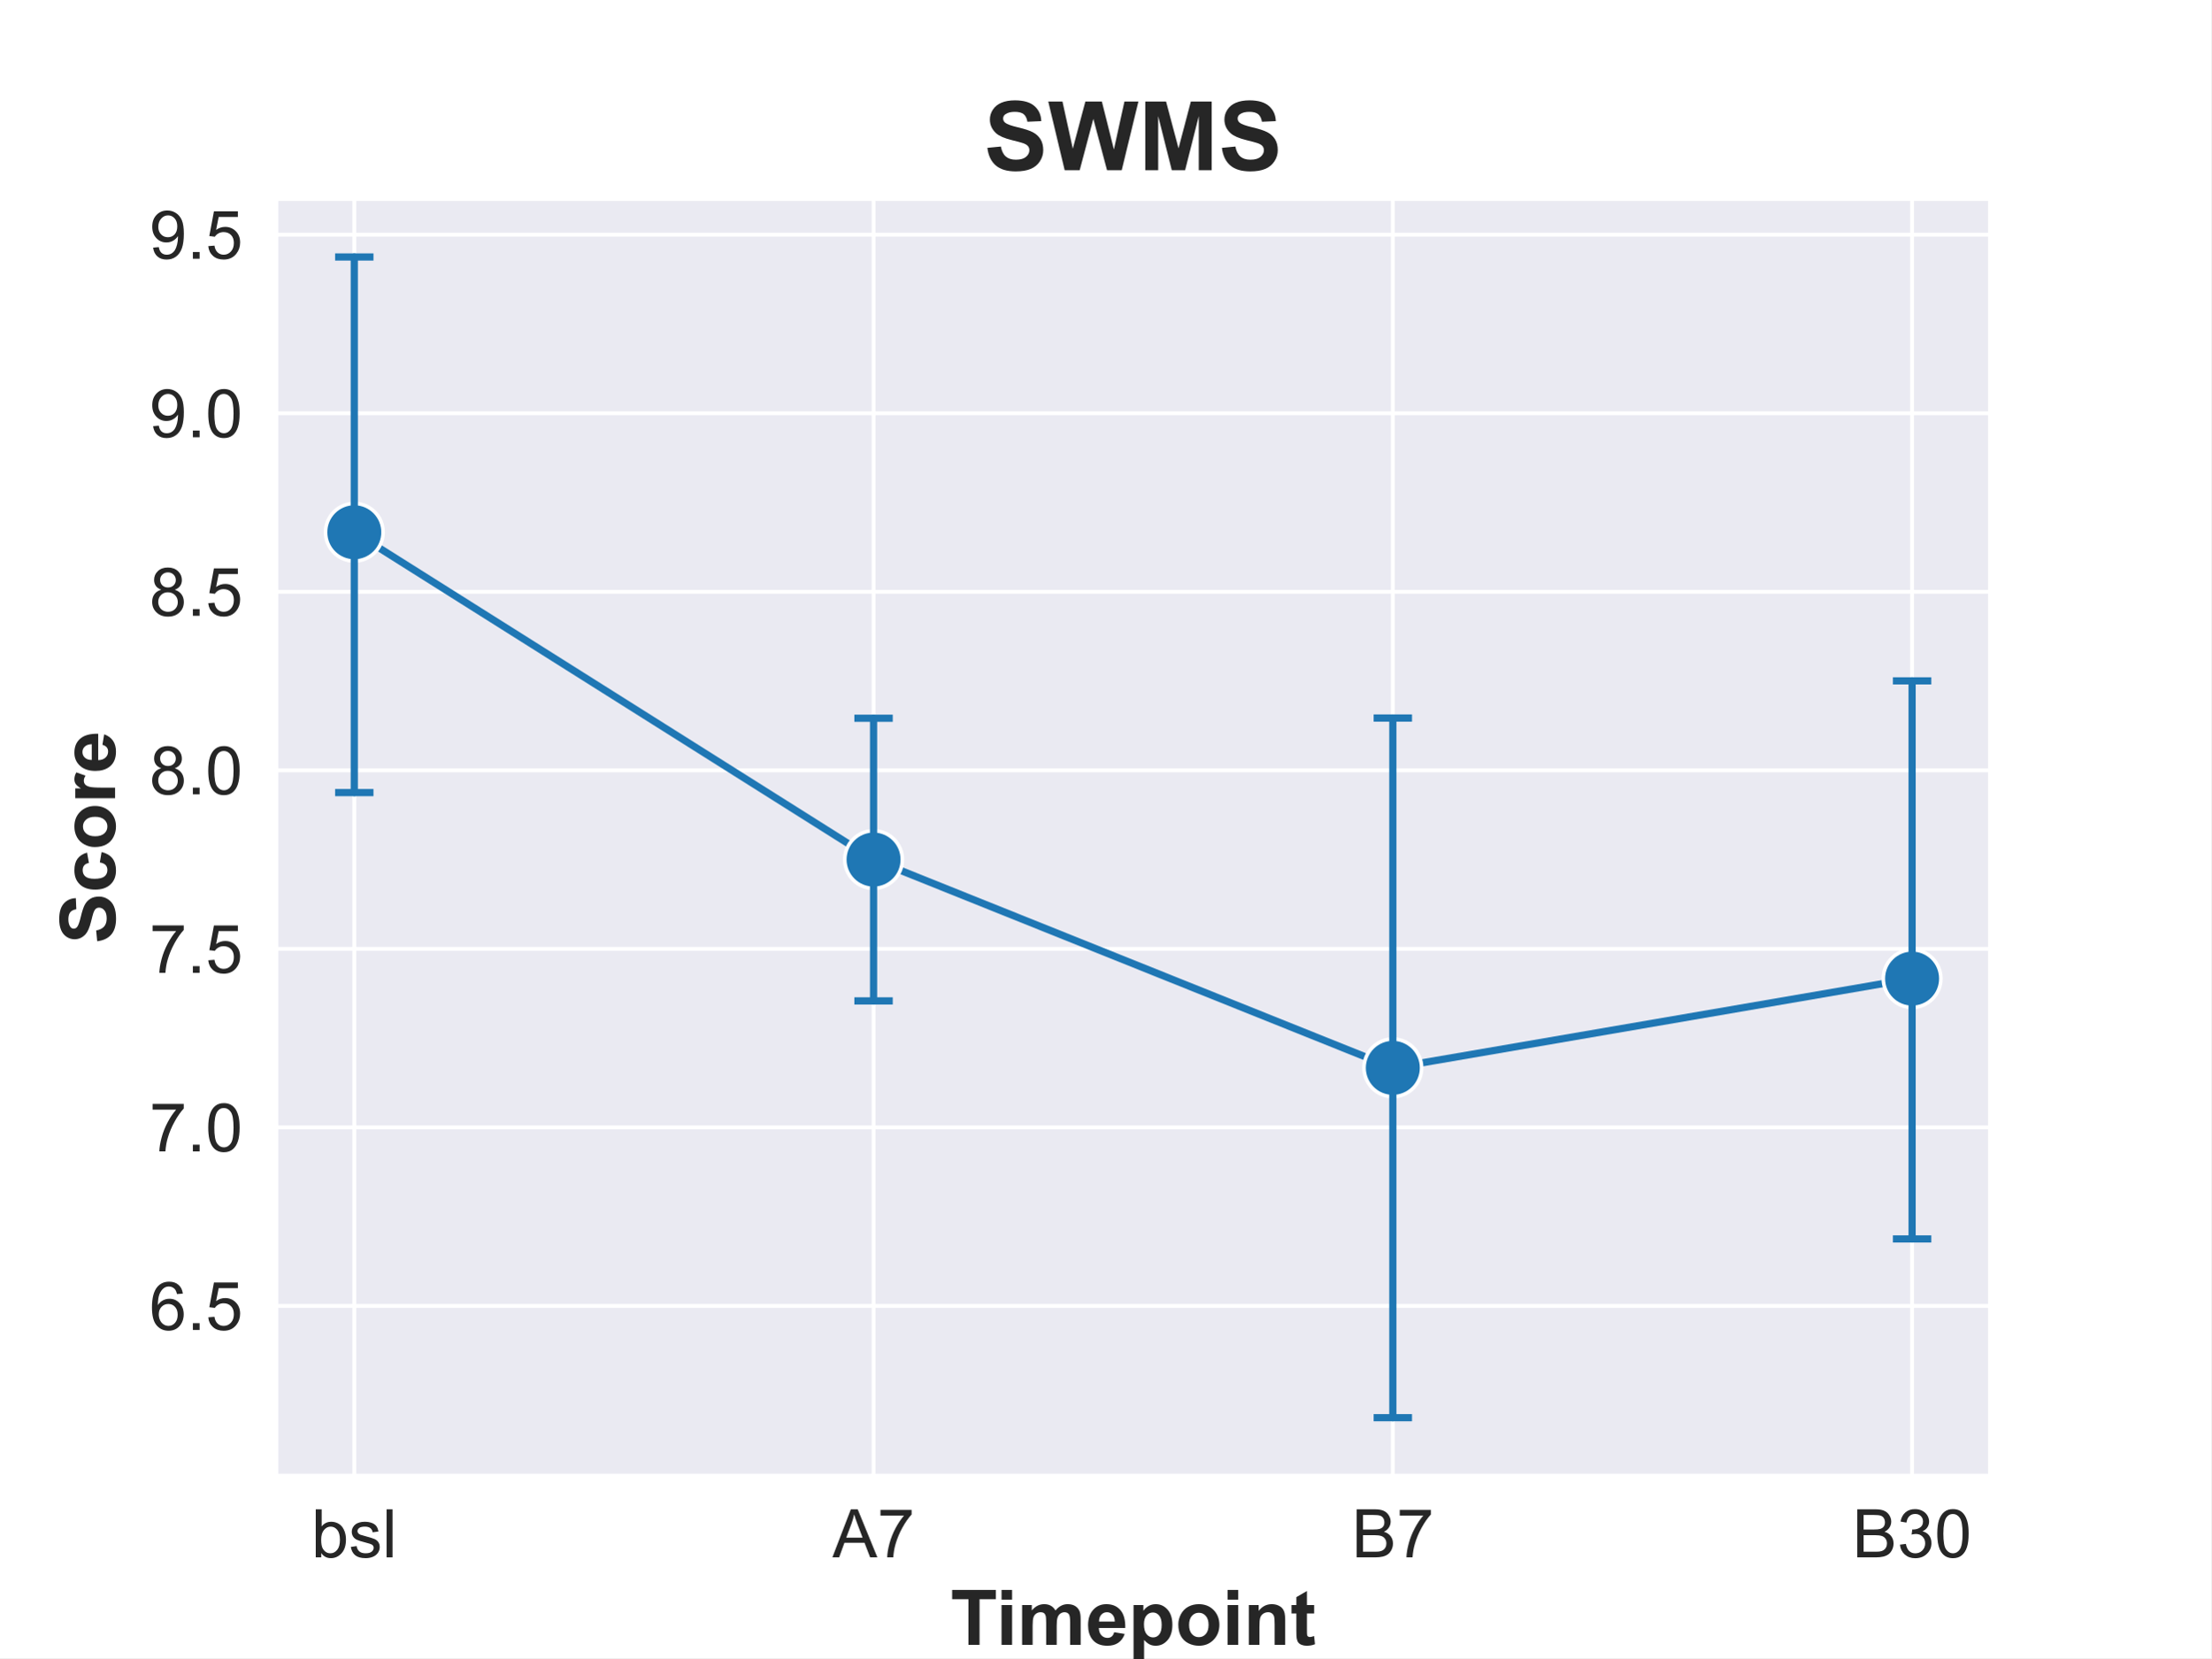
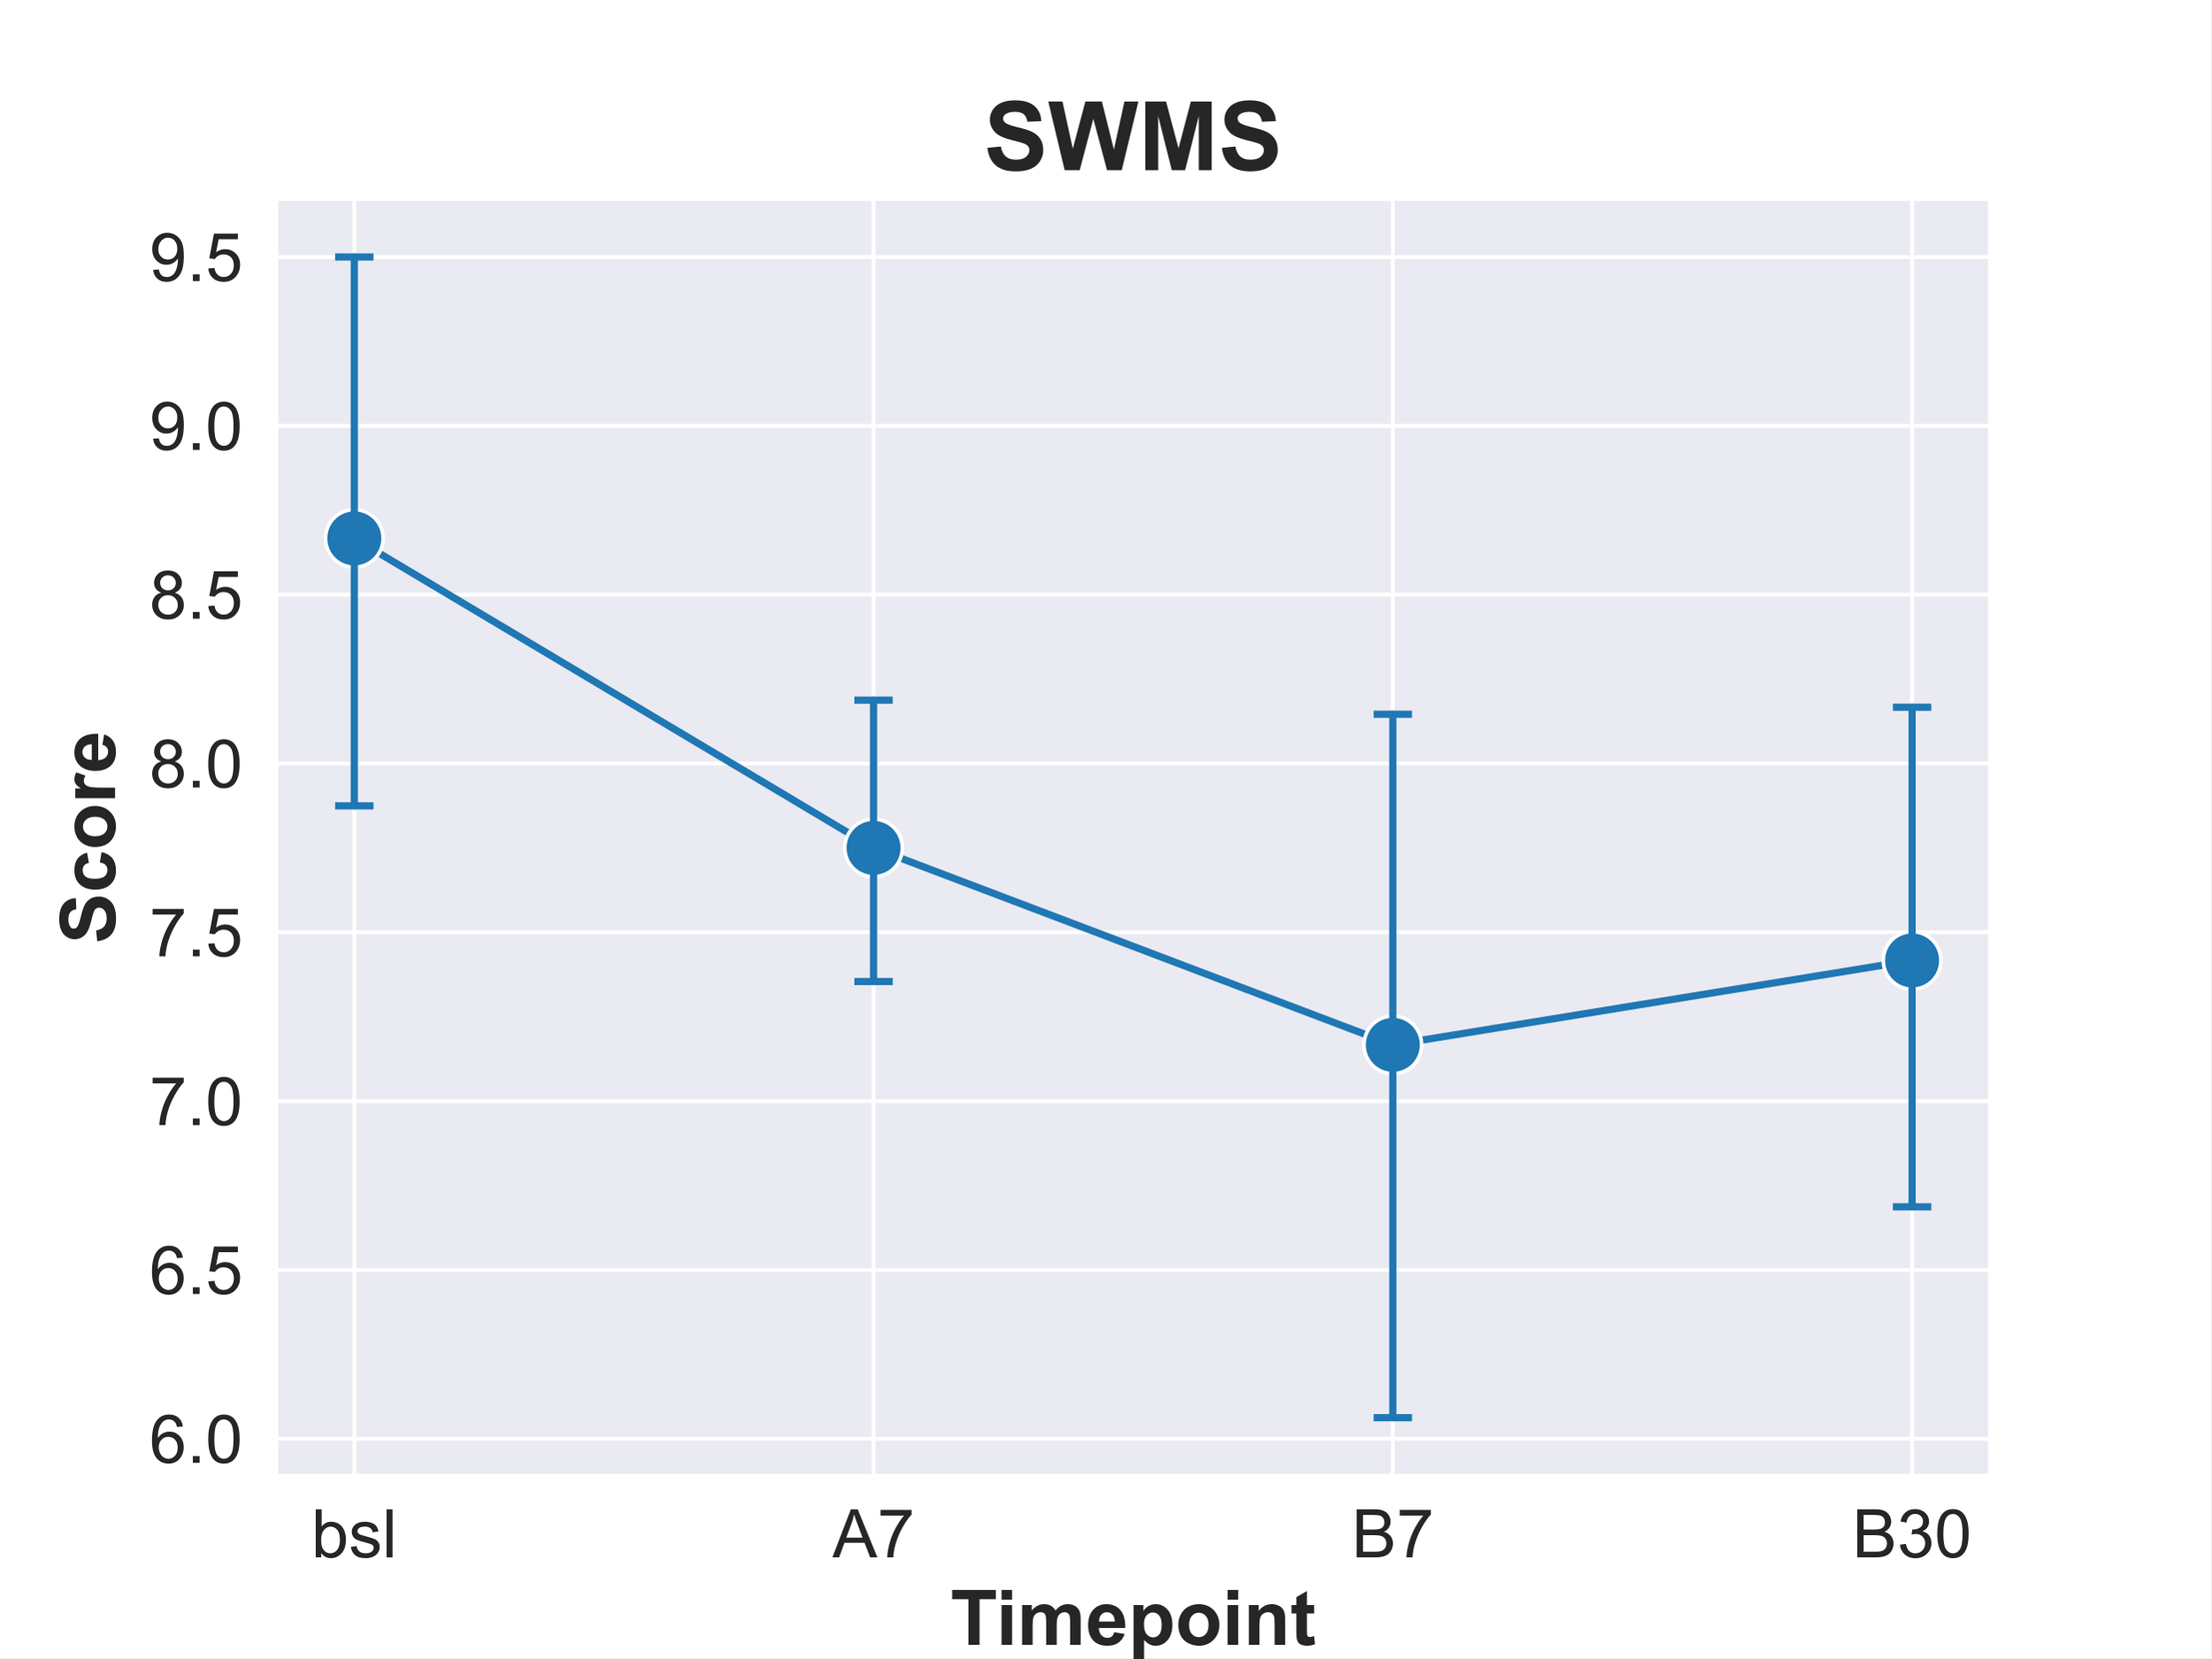
<svg xmlns="http://www.w3.org/2000/svg" xmlns:xlink="http://www.w3.org/1999/xlink" width="460.8pt" height="345.6pt" viewBox="0 0 460.8 345.6" version="1.1">
  <defs>
    <style type="text/css">*{stroke-linejoin: round; stroke-linecap: butt}</style>
  </defs>
  <g id="figure_1">
    <g id="patch_1">
      <path d="M 0 345.6  L 460.8 345.6  L 460.8 0  L 0 0  z " style="fill: #ffffff" />
    </g>
    <g id="axes_1">
      <g id="patch_2">
        <path d="M 57.6 307.584  L 414.72 307.584  L 414.72 41.472  L 57.6 41.472  z " style="fill: #eaeaf2" />
      </g>
      <g id="matplotlib.axis_1">
        <g id="xtick_1">
          <g id="line2d_1">
-             <path d="M 73.833 307.584  L 73.833 41.472  " clip-path="url(#p65e4bbf49d)" style="fill: none; stroke: #ffffff; stroke-width: 0.8; stroke-linecap: round" />
+             <path d="M 73.833 307.584  L 73.833 41.472  " clip-path="url(#p99cd840d46)" style="fill: none; stroke: #ffffff; stroke-width: 0.8; stroke-linecap: round" />
          </g>
          <g id="text_1">
            <g style="fill: #262626" transform="translate(64.88476 324.6049) scale(0.14 -0.14)">
              <defs>
                <path id="ArialMT-62" d="M 941 0  L 419 0  L 419 4581  L 981 4581  L 981 2947  Q 1338 3394 1891 3394  Q 2197 3394 2470 3270  Q 2744 3147 2920 2923  Q 3097 2700 3197 2384  Q 3297 2069 3297 1709  Q 3297 856 2875 390  Q 2453 -75 1863 -75  Q 1275 -75 941 416  L 941 0  z M 934 1684  Q 934 1088 1097 822  Q 1363 388 1816 388  Q 2184 388 2453 708  Q 2722 1028 2722 1663  Q 2722 2313 2464 2622  Q 2206 2931 1841 2931  Q 1472 2931 1203 2611  Q 934 2291 934 1684  z " transform="scale(0.015625)" />
                <path id="ArialMT-73" d="M 197 991  L 753 1078  Q 800 744 1014 566  Q 1228 388 1613 388  Q 2000 388 2187 545  Q 2375 703 2375 916  Q 2375 1106 2209 1216  Q 2094 1291 1634 1406  Q 1016 1563 777 1677  Q 538 1791 414 1992  Q 291 2194 291 2438  Q 291 2659 392 2848  Q 494 3038 669 3163  Q 800 3259 1026 3326  Q 1253 3394 1513 3394  Q 1903 3394 2198 3281  Q 2494 3169 2634 2976  Q 2775 2784 2828 2463  L 2278 2388  Q 2241 2644 2061 2787  Q 1881 2931 1553 2931  Q 1166 2931 1000 2803  Q 834 2675 834 2503  Q 834 2394 903 2306  Q 972 2216 1119 2156  Q 1203 2125 1616 2013  Q 2213 1853 2448 1751  Q 2684 1650 2818 1456  Q 2953 1263 2953 975  Q 2953 694 2789 445  Q 2625 197 2315 61  Q 2006 -75 1616 -75  Q 969 -75 630 194  Q 291 463 197 991  z " transform="scale(0.015625)" />
                <path id="ArialMT-6c" d="M 409 0  L 409 4581  L 972 4581  L 972 0  L 409 0  z " transform="scale(0.015625)" />
              </defs>
              <use xlink:href="#ArialMT-62" />
              <use xlink:href="#ArialMT-73" x="55.615" />
              <use xlink:href="#ArialMT-6c" x="105.615" />
            </g>
          </g>
        </g>
        <g id="xtick_2">
          <g id="line2d_2">
-             <path d="M 182.051 307.584  L 182.051 41.472  " clip-path="url(#p65e4bbf49d)" style="fill: none; stroke: #ffffff; stroke-width: 0.8; stroke-linecap: round" />
+             <path d="M 182.051 307.584  L 182.051 41.472  " clip-path="url(#p99cd840d46)" style="fill: none; stroke: #ffffff; stroke-width: 0.8; stroke-linecap: round" />
          </g>
          <g id="text_2">
            <g style="fill: #262626" transform="translate(173.489 324.6049) scale(0.14 -0.14)">
              <defs>
                <path id="ArialMT-41" d="M -9 0  L 1750 4581  L 2403 4581  L 4278 0  L 3588 0  L 3053 1388  L 1138 1388  L 634 0  L -9 0  z M 1313 1881  L 2866 1881  L 2388 3150  Q 2169 3728 2063 4100  Q 1975 3659 1816 3225  L 1313 1881  z " transform="scale(0.015625)" />
                <path id="ArialMT-37" d="M 303 3981  L 303 4522  L 3269 4522  L 3269 4084  Q 2831 3619 2401 2847  Q 1972 2075 1738 1259  Q 1569 684 1522 0  L 944 0  Q 953 541 1156 1306  Q 1359 2072 1739 2783  Q 2119 3494 2547 3981  L 303 3981  z " transform="scale(0.015625)" />
              </defs>
              <use xlink:href="#ArialMT-41" />
              <use xlink:href="#ArialMT-37" x="66.699" />
            </g>
          </g>
        </g>
        <g id="xtick_3">
          <g id="line2d_3">
-             <path d="M 290.269 307.584  L 290.269 41.472  " clip-path="url(#p65e4bbf49d)" style="fill: none; stroke: #ffffff; stroke-width: 0.8; stroke-linecap: round" />
+             <path d="M 290.269 307.584  L 290.269 41.472  " clip-path="url(#p99cd840d46)" style="fill: none; stroke: #ffffff; stroke-width: 0.8; stroke-linecap: round" />
          </g>
          <g id="text_3">
            <g style="fill: #262626" transform="translate(281.7072 324.6049) scale(0.14 -0.14)">
              <defs>
                <path id="ArialMT-42" d="M 469 0  L 469 4581  L 2188 4581  Q 2713 4581 3030 4442  Q 3347 4303 3526 4014  Q 3706 3725 3706 3409  Q 3706 3116 3547 2856  Q 3388 2597 3066 2438  Q 3481 2316 3704 2022  Q 3928 1728 3928 1328  Q 3928 1006 3792 729  Q 3656 453 3456 303  Q 3256 153 2954 76  Q 2653 0 2216 0  L 469 0  z M 1075 2656  L 2066 2656  Q 2469 2656 2644 2709  Q 2875 2778 2992 2937  Q 3109 3097 3109 3338  Q 3109 3566 3000 3739  Q 2891 3913 2687 3977  Q 2484 4041 1991 4041  L 1075 4041  L 1075 2656  z M 1075 541  L 2216 541  Q 2509 541 2628 563  Q 2838 600 2978 687  Q 3119 775 3209 942  Q 3300 1109 3300 1328  Q 3300 1584 3169 1773  Q 3038 1963 2805 2039  Q 2572 2116 2134 2116  L 1075 2116  L 1075 541  z " transform="scale(0.015625)" />
              </defs>
              <use xlink:href="#ArialMT-42" />
              <use xlink:href="#ArialMT-37" x="66.699" />
            </g>
          </g>
        </g>
        <g id="xtick_4">
          <g id="line2d_4">
-             <path d="M 398.487 307.584  L 398.487 41.472  " clip-path="url(#p65e4bbf49d)" style="fill: none; stroke: #ffffff; stroke-width: 0.8; stroke-linecap: round" />
+             <path d="M 398.487 307.584  L 398.487 41.472  " clip-path="url(#p99cd840d46)" style="fill: none; stroke: #ffffff; stroke-width: 0.8; stroke-linecap: round" />
          </g>
          <g id="text_4">
            <g style="fill: #262626" transform="translate(386.0327 324.6049) scale(0.14 -0.14)">
              <defs>
                <path id="ArialMT-33" d="M 269 1209  L 831 1284  Q 928 806 1161 595  Q 1394 384 1728 384  Q 2125 384 2398 659  Q 2672 934 2672 1341  Q 2672 1728 2419 1979  Q 2166 2231 1775 2231  Q 1616 2231 1378 2169  L 1441 2663  Q 1497 2656 1531 2656  Q 1891 2656 2178 2843  Q 2466 3031 2466 3422  Q 2466 3731 2256 3934  Q 2047 4138 1716 4138  Q 1388 4138 1169 3931  Q 950 3725 888 3313  L 325 3413  Q 428 3978 793 4289  Q 1159 4600 1703 4600  Q 2078 4600 2393 4439  Q 2709 4278 2876 4000  Q 3044 3722 3044 3409  Q 3044 3113 2884 2869  Q 2725 2625 2413 2481  Q 2819 2388 3044 2092  Q 3269 1797 3269 1353  Q 3269 753 2831 336  Q 2394 -81 1725 -81  Q 1122 -81 723 278  Q 325 638 269 1209  z " transform="scale(0.015625)" />
                <path id="ArialMT-30" d="M 266 2259  Q 266 3072 433 3567  Q 600 4063 929 4331  Q 1259 4600 1759 4600  Q 2128 4600 2406 4451  Q 2684 4303 2865 4023  Q 3047 3744 3150 3342  Q 3253 2941 3253 2259  Q 3253 1453 3087 958  Q 2922 463 2592 192  Q 2263 -78 1759 -78  Q 1097 -78 719 397  Q 266 969 266 2259  z M 844 2259  Q 844 1131 1108 757  Q 1372 384 1759 384  Q 2147 384 2411 759  Q 2675 1134 2675 2259  Q 2675 3391 2411 3762  Q 2147 4134 1753 4134  Q 1366 4134 1134 3806  Q 844 3388 844 2259  z " transform="scale(0.015625)" />
              </defs>
              <use xlink:href="#ArialMT-42" />
              <use xlink:href="#ArialMT-33" x="66.699" />
              <use xlink:href="#ArialMT-30" x="122.314" />
            </g>
          </g>
        </g>
        <g id="text_5">
          <g style="fill: #262626" transform="translate(198.0838 342.8399) scale(0.16 -0.16)">
            <defs>
              <path id="Arial-BoldMT-54" d="M 1497 0  L 1497 3806  L 138 3806  L 138 4581  L 3778 4581  L 3778 3806  L 2422 3806  L 2422 0  L 1497 0  z " transform="scale(0.015625)" />
              <path id="Arial-BoldMT-69" d="M 459 3769  L 459 4581  L 1338 4581  L 1338 3769  L 459 3769  z M 459 0  L 459 3319  L 1338 3319  L 1338 0  L 459 0  z " transform="scale(0.015625)" />
              <path id="Arial-BoldMT-6d" d="M 394 3319  L 1203 3319  L 1203 2866  Q 1638 3394 2238 3394  Q 2556 3394 2790 3262  Q 3025 3131 3175 2866  Q 3394 3131 3647 3262  Q 3900 3394 4188 3394  Q 4553 3394 4806 3245  Q 5059 3097 5184 2809  Q 5275 2597 5275 2122  L 5275 0  L 4397 0  L 4397 1897  Q 4397 2391 4306 2534  Q 4184 2722 3931 2722  Q 3747 2722 3584 2609  Q 3422 2497 3350 2280  Q 3278 2063 3278 1594  L 3278 0  L 2400 0  L 2400 1819  Q 2400 2303 2353 2443  Q 2306 2584 2207 2653  Q 2109 2722 1941 2722  Q 1738 2722 1575 2612  Q 1413 2503 1342 2297  Q 1272 2091 1272 1613  L 1272 0  L 394 0  L 394 3319  z " transform="scale(0.015625)" />
              <path id="Arial-BoldMT-65" d="M 2381 1056  L 3256 909  Q 3088 428 2723 176  Q 2359 -75 1813 -75  Q 947 -75 531 491  Q 203 944 203 1634  Q 203 2459 634 2926  Q 1066 3394 1725 3394  Q 2466 3394 2894 2905  Q 3322 2416 3303 1406  L 1103 1406  Q 1113 1016 1316 798  Q 1519 581 1822 581  Q 2028 581 2168 693  Q 2309 806 2381 1056  z M 2431 1944  Q 2422 2325 2234 2523  Q 2047 2722 1778 2722  Q 1491 2722 1303 2513  Q 1116 2303 1119 1944  L 2431 1944  z " transform="scale(0.015625)" />
              <path id="Arial-BoldMT-70" d="M 434 3319  L 1253 3319  L 1253 2831  Q 1413 3081 1684 3237  Q 1956 3394 2288 3394  Q 2866 3394 3269 2941  Q 3672 2488 3672 1678  Q 3672 847 3265 386  Q 2859 -75 2281 -75  Q 2006 -75 1782 34  Q 1559 144 1313 409  L 1313 -1263  L 434 -1263  L 434 3319  z M 1303 1716  Q 1303 1156 1525 889  Q 1747 622 2066 622  Q 2372 622 2575 867  Q 2778 1113 2778 1672  Q 2778 2194 2568 2447  Q 2359 2700 2050 2700  Q 1728 2700 1515 2451  Q 1303 2203 1303 1716  z " transform="scale(0.015625)" />
              <path id="Arial-BoldMT-6f" d="M 256 1706  Q 256 2144 472 2553  Q 688 2963 1083 3178  Q 1478 3394 1966 3394  Q 2719 3394 3200 2905  Q 3681 2416 3681 1669  Q 3681 916 3195 420  Q 2709 -75 1972 -75  Q 1516 -75 1102 131  Q 688 338 472 736  Q 256 1134 256 1706  z M 1156 1659  Q 1156 1166 1390 903  Q 1625 641 1969 641  Q 2313 641 2545 903  Q 2778 1166 2778 1666  Q 2778 2153 2545 2415  Q 2313 2678 1969 2678  Q 1625 2678 1390 2415  Q 1156 2153 1156 1659  z " transform="scale(0.015625)" />
              <path id="Arial-BoldMT-6e" d="M 3478 0  L 2600 0  L 2600 1694  Q 2600 2231 2544 2389  Q 2488 2547 2361 2634  Q 2234 2722 2056 2722  Q 1828 2722 1647 2597  Q 1466 2472 1398 2265  Q 1331 2059 1331 1503  L 1331 0  L 453 0  L 453 3319  L 1269 3319  L 1269 2831  Q 1703 3394 2363 3394  Q 2653 3394 2893 3289  Q 3134 3184 3257 3021  Q 3381 2859 3429 2653  Q 3478 2447 3478 2063  L 3478 0  z " transform="scale(0.015625)" />
              <path id="Arial-BoldMT-74" d="M 1981 3319  L 1981 2619  L 1381 2619  L 1381 1281  Q 1381 875 1398 808  Q 1416 741 1477 697  Q 1538 653 1625 653  Q 1747 653 1978 738  L 2053 56  Q 1747 -75 1359 -75  Q 1122 -75 931 4  Q 741 84 652 211  Q 563 338 528 553  Q 500 706 500 1172  L 500 2619  L 97 2619  L 97 3319  L 500 3319  L 500 3978  L 1381 4491  L 1381 3319  L 1981 3319  z " transform="scale(0.015625)" />
            </defs>
            <use xlink:href="#Arial-BoldMT-54" />
            <use xlink:href="#Arial-BoldMT-69" x="59.334" />
            <use xlink:href="#Arial-BoldMT-6d" x="87.117" />
            <use xlink:href="#Arial-BoldMT-65" x="176.033" />
            <use xlink:href="#Arial-BoldMT-70" x="231.648" />
            <use xlink:href="#Arial-BoldMT-6f" x="292.732" />
            <use xlink:href="#Arial-BoldMT-69" x="353.816" />
            <use xlink:href="#Arial-BoldMT-6e" x="381.6" />
            <use xlink:href="#Arial-BoldMT-74" x="442.684" />
          </g>
        </g>
      </g>
      <g id="matplotlib.axis_2">
        <g id="ytick_1">
          <g id="line2d_5">
-             <path d="M 57.6 272.191  L 414.72 272.191  " clip-path="url(#p65e4bbf49d)" style="fill: none; stroke: #ffffff; stroke-width: 0.8; stroke-linecap: round" />
+             <path d="M 57.6 299.887  L 414.72 299.887  " clip-path="url(#p99cd840d46)" style="fill: none; stroke: #ffffff; stroke-width: 0.8; stroke-linecap: round" />
          </g>
          <g id="text_6">
-             <g style="fill: #262626" transform="translate(31.14 277.2019) scale(0.14 -0.14)">
+             <g style="fill: #262626" transform="translate(31.14 304.897) scale(0.14 -0.14)">
              <defs>
                <path id="ArialMT-36" d="M 3184 3459  L 2625 3416  Q 2550 3747 2413 3897  Q 2184 4138 1850 4138  Q 1581 4138 1378 3988  Q 1113 3794 959 3422  Q 806 3050 800 2363  Q 1003 2672 1297 2822  Q 1591 2972 1913 2972  Q 2475 2972 2870 2558  Q 3266 2144 3266 1488  Q 3266 1056 3080 686  Q 2894 316 2569 119  Q 2244 -78 1831 -78  Q 1128 -78 684 439  Q 241 956 241 2144  Q 241 3472 731 4075  Q 1159 4600 1884 4600  Q 2425 4600 2770 4297  Q 3116 3994 3184 3459  z M 888 1484  Q 888 1194 1011 928  Q 1134 663 1356 523  Q 1578 384 1822 384  Q 2178 384 2434 671  Q 2691 959 2691 1453  Q 2691 1928 2437 2201  Q 2184 2475 1800 2475  Q 1419 2475 1153 2201  Q 888 1928 888 1484  z " transform="scale(0.015625)" />
                <path id="ArialMT-2e" d="M 581 0  L 581 641  L 1222 641  L 1222 0  L 581 0  z " transform="scale(0.015625)" />
-                 <path id="ArialMT-35" d="M 266 1200  L 856 1250  Q 922 819 1161 601  Q 1400 384 1738 384  Q 2144 384 2425 690  Q 2706 997 2706 1503  Q 2706 1984 2436 2262  Q 2166 2541 1728 2541  Q 1456 2541 1237 2417  Q 1019 2294 894 2097  L 366 2166  L 809 4519  L 3088 4519  L 3088 3981  L 1259 3981  L 1013 2750  Q 1425 3038 1878 3038  Q 2478 3038 2890 2622  Q 3303 2206 3303 1553  Q 3303 931 2941 478  Q 2500 -78 1738 -78  Q 1113 -78 717 272  Q 322 622 266 1200  z " transform="scale(0.015625)" />
              </defs>
              <use xlink:href="#ArialMT-36" />
              <use xlink:href="#ArialMT-2e" x="55.615" />
-               <use xlink:href="#ArialMT-35" x="83.398" />
+               <use xlink:href="#ArialMT-30" x="83.398" />
            </g>
          </g>
        </g>
        <g id="ytick_2">
          <g id="line2d_6">
-             <path d="M 57.6 234.979  L 414.72 234.979  " clip-path="url(#p65e4bbf49d)" style="fill: none; stroke: #ffffff; stroke-width: 0.8; stroke-linecap: round" />
+             <path d="M 57.6 264.698  L 414.72 264.698  " clip-path="url(#p99cd840d46)" style="fill: none; stroke: #ffffff; stroke-width: 0.8; stroke-linecap: round" />
          </g>
          <g id="text_7">
-             <g style="fill: #262626" transform="translate(31.14 239.9894) scale(0.14 -0.14)">
-               <use xlink:href="#ArialMT-37" />
-               <use xlink:href="#ArialMT-2e" x="55.615" />
-               <use xlink:href="#ArialMT-30" x="83.398" />
+             <g style="fill: #262626" transform="translate(31.14 269.7087) scale(0.14 -0.14)">
+               <defs>
+                 <path id="ArialMT-35" d="M 266 1200  L 856 1250  Q 922 819 1161 601  Q 1400 384 1738 384  Q 2144 384 2425 690  Q 2706 997 2706 1503  Q 2706 1984 2436 2262  Q 2166 2541 1728 2541  Q 1456 2541 1237 2417  Q 1019 2294 894 2097  L 366 2166  L 809 4519  L 3088 4519  L 3088 3981  L 1259 3981  L 1013 2750  Q 1425 3038 1878 3038  Q 2478 3038 2890 2622  Q 3303 2206 3303 1553  Q 3303 931 2941 478  Q 2500 -78 1738 -78  Q 1113 -78 717 272  Q 322 622 266 1200  z " transform="scale(0.015625)" />
+               </defs>
+               <use xlink:href="#ArialMT-36" />
+               <use xlink:href="#ArialMT-2e" x="55.615" />
+               <use xlink:href="#ArialMT-35" x="83.398" />
            </g>
          </g>
        </g>
        <g id="ytick_3">
          <g id="line2d_7">
-             <path d="M 57.6 197.766  L 414.72 197.766  " clip-path="url(#p65e4bbf49d)" style="fill: none; stroke: #ffffff; stroke-width: 0.8; stroke-linecap: round" />
+             <path d="M 57.6 229.51  L 414.72 229.51  " clip-path="url(#p99cd840d46)" style="fill: none; stroke: #ffffff; stroke-width: 0.8; stroke-linecap: round" />
          </g>
          <g id="text_8">
-             <g style="fill: #262626" transform="translate(31.14 202.7769) scale(0.14 -0.14)">
+             <g style="fill: #262626" transform="translate(31.14 234.5203) scale(0.14 -0.14)">
              <use xlink:href="#ArialMT-37" />
              <use xlink:href="#ArialMT-2e" x="55.615" />
-               <use xlink:href="#ArialMT-35" x="83.398" />
+               <use xlink:href="#ArialMT-30" x="83.398" />
            </g>
          </g>
        </g>
        <g id="ytick_4">
          <g id="line2d_8">
-             <path d="M 57.6 160.554  L 414.72 160.554  " clip-path="url(#p65e4bbf49d)" style="fill: none; stroke: #ffffff; stroke-width: 0.8; stroke-linecap: round" />
+             <path d="M 57.6 194.321  L 414.72 194.321  " clip-path="url(#p99cd840d46)" style="fill: none; stroke: #ffffff; stroke-width: 0.8; stroke-linecap: round" />
          </g>
          <g id="text_9">
-             <g style="fill: #262626" transform="translate(31.14 165.5644) scale(0.14 -0.14)">
-               <defs>
-                 <path id="ArialMT-38" d="M 1131 2484  Q 781 2613 612 2850  Q 444 3088 444 3419  Q 444 3919 803 4259  Q 1163 4600 1759 4600  Q 2359 4600 2725 4251  Q 3091 3903 3091 3403  Q 3091 3084 2923 2848  Q 2756 2613 2416 2484  Q 2838 2347 3058 2040  Q 3278 1734 3278 1309  Q 3278 722 2862 322  Q 2447 -78 1769 -78  Q 1091 -78 675 323  Q 259 725 259 1325  Q 259 1772 486 2073  Q 713 2375 1131 2484  z M 1019 3438  Q 1019 3113 1228 2906  Q 1438 2700 1772 2700  Q 2097 2700 2305 2904  Q 2513 3109 2513 3406  Q 2513 3716 2298 3927  Q 2084 4138 1766 4138  Q 1444 4138 1231 3931  Q 1019 3725 1019 3438  z M 838 1322  Q 838 1081 952 856  Q 1066 631 1291 507  Q 1516 384 1775 384  Q 2178 384 2440 643  Q 2703 903 2703 1303  Q 2703 1709 2433 1975  Q 2163 2241 1756 2241  Q 1359 2241 1098 1978  Q 838 1716 838 1322  z " transform="scale(0.015625)" />
-               </defs>
-               <use xlink:href="#ArialMT-38" />
-               <use xlink:href="#ArialMT-2e" x="55.615" />
-               <use xlink:href="#ArialMT-30" x="83.398" />
+             <g style="fill: #262626" transform="translate(31.14 199.3319) scale(0.14 -0.14)">
+               <use xlink:href="#ArialMT-37" />
+               <use xlink:href="#ArialMT-2e" x="55.615" />
+               <use xlink:href="#ArialMT-35" x="83.398" />
            </g>
          </g>
        </g>
        <g id="ytick_5">
          <g id="line2d_9">
-             <path d="M 57.6 123.341  L 414.72 123.341  " clip-path="url(#p65e4bbf49d)" style="fill: none; stroke: #ffffff; stroke-width: 0.8; stroke-linecap: round" />
+             <path d="M 57.6 159.133  L 414.72 159.133  " clip-path="url(#p99cd840d46)" style="fill: none; stroke: #ffffff; stroke-width: 0.8; stroke-linecap: round" />
          </g>
          <g id="text_10">
-             <g style="fill: #262626" transform="translate(31.14 128.3519) scale(0.14 -0.14)">
+             <g style="fill: #262626" transform="translate(31.14 164.1436) scale(0.14 -0.14)">
+               <defs>
+                 <path id="ArialMT-38" d="M 1131 2484  Q 781 2613 612 2850  Q 444 3088 444 3419  Q 444 3919 803 4259  Q 1163 4600 1759 4600  Q 2359 4600 2725 4251  Q 3091 3903 3091 3403  Q 3091 3084 2923 2848  Q 2756 2613 2416 2484  Q 2838 2347 3058 2040  Q 3278 1734 3278 1309  Q 3278 722 2862 322  Q 2447 -78 1769 -78  Q 1091 -78 675 323  Q 259 725 259 1325  Q 259 1772 486 2073  Q 713 2375 1131 2484  z M 1019 3438  Q 1019 3113 1228 2906  Q 1438 2700 1772 2700  Q 2097 2700 2305 2904  Q 2513 3109 2513 3406  Q 2513 3716 2298 3927  Q 2084 4138 1766 4138  Q 1444 4138 1231 3931  Q 1019 3725 1019 3438  z M 838 1322  Q 838 1081 952 856  Q 1066 631 1291 507  Q 1516 384 1775 384  Q 2178 384 2440 643  Q 2703 903 2703 1303  Q 2703 1709 2433 1975  Q 2163 2241 1756 2241  Q 1359 2241 1098 1978  Q 838 1716 838 1322  z " transform="scale(0.015625)" />
+               </defs>
              <use xlink:href="#ArialMT-38" />
              <use xlink:href="#ArialMT-2e" x="55.615" />
-               <use xlink:href="#ArialMT-35" x="83.398" />
+               <use xlink:href="#ArialMT-30" x="83.398" />
            </g>
          </g>
        </g>
        <g id="ytick_6">
          <g id="line2d_10">
-             <path d="M 57.6 86.129  L 414.72 86.129  " clip-path="url(#p65e4bbf49d)" style="fill: none; stroke: #ffffff; stroke-width: 0.8; stroke-linecap: round" />
+             <path d="M 57.6 123.945  L 414.72 123.945  " clip-path="url(#p99cd840d46)" style="fill: none; stroke: #ffffff; stroke-width: 0.8; stroke-linecap: round" />
          </g>
          <g id="text_11">
-             <g style="fill: #262626" transform="translate(31.14 91.1394) scale(0.14 -0.14)">
-               <defs>
-                 <path id="ArialMT-39" d="M 350 1059  L 891 1109  Q 959 728 1153 556  Q 1347 384 1650 384  Q 1909 384 2104 503  Q 2300 622 2425 820  Q 2550 1019 2634 1356  Q 2719 1694 2719 2044  Q 2719 2081 2716 2156  Q 2547 1888 2255 1720  Q 1963 1553 1622 1553  Q 1053 1553 659 1965  Q 266 2378 266 3053  Q 266 3750 677 4175  Q 1088 4600 1706 4600  Q 2153 4600 2523 4359  Q 2894 4119 3086 3673  Q 3278 3228 3278 2384  Q 3278 1506 3087 986  Q 2897 466 2520 194  Q 2144 -78 1638 -78  Q 1100 -78 759 220  Q 419 519 350 1059  z M 2653 3081  Q 2653 3566 2395 3850  Q 2138 4134 1775 4134  Q 1400 4134 1122 3828  Q 844 3522 844 3034  Q 844 2597 1108 2323  Q 1372 2050 1759 2050  Q 2150 2050 2401 2323  Q 2653 2597 2653 3081  z " transform="scale(0.015625)" />
-               </defs>
-               <use xlink:href="#ArialMT-39" />
-               <use xlink:href="#ArialMT-2e" x="55.615" />
-               <use xlink:href="#ArialMT-30" x="83.398" />
+             <g style="fill: #262626" transform="translate(31.14 128.9552) scale(0.14 -0.14)">
+               <use xlink:href="#ArialMT-38" />
+               <use xlink:href="#ArialMT-2e" x="55.615" />
+               <use xlink:href="#ArialMT-35" x="83.398" />
            </g>
          </g>
        </g>
        <g id="ytick_7">
          <g id="line2d_11">
-             <path d="M 57.6 48.916  L 414.72 48.916  " clip-path="url(#p65e4bbf49d)" style="fill: none; stroke: #ffffff; stroke-width: 0.8; stroke-linecap: round" />
+             <path d="M 57.6 88.756  L 414.72 88.756  " clip-path="url(#p99cd840d46)" style="fill: none; stroke: #ffffff; stroke-width: 0.8; stroke-linecap: round" />
          </g>
          <g id="text_12">
-             <g style="fill: #262626" transform="translate(31.14 53.92691) scale(0.14 -0.14)">
+             <g style="fill: #262626" transform="translate(31.14 93.76683) scale(0.14 -0.14)">
+               <defs>
+                 <path id="ArialMT-39" d="M 350 1059  L 891 1109  Q 959 728 1153 556  Q 1347 384 1650 384  Q 1909 384 2104 503  Q 2300 622 2425 820  Q 2550 1019 2634 1356  Q 2719 1694 2719 2044  Q 2719 2081 2716 2156  Q 2547 1888 2255 1720  Q 1963 1553 1622 1553  Q 1053 1553 659 1965  Q 266 2378 266 3053  Q 266 3750 677 4175  Q 1088 4600 1706 4600  Q 2153 4600 2523 4359  Q 2894 4119 3086 3673  Q 3278 3228 3278 2384  Q 3278 1506 3087 986  Q 2897 466 2520 194  Q 2144 -78 1638 -78  Q 1100 -78 759 220  Q 419 519 350 1059  z M 2653 3081  Q 2653 3566 2395 3850  Q 2138 4134 1775 4134  Q 1400 4134 1122 3828  Q 844 3522 844 3034  Q 844 2597 1108 2323  Q 1372 2050 1759 2050  Q 2150 2050 2401 2323  Q 2653 2597 2653 3081  z " transform="scale(0.015625)" />
+               </defs>
              <use xlink:href="#ArialMT-39" />
              <use xlink:href="#ArialMT-2e" x="55.615" />
-               <use xlink:href="#ArialMT-35" x="83.398" />
-             </g>
-           </g>
-         </g>
-         <g id="text_13">
+               <use xlink:href="#ArialMT-30" x="83.398" />
+             </g>
+           </g>
+         </g>
+         <g id="ytick_8">
+           <g id="line2d_12">
+             <path d="M 57.6 53.568  L 414.72 53.568  " clip-path="url(#p99cd840d46)" style="fill: none; stroke: #ffffff; stroke-width: 0.8; stroke-linecap: round" />
+           </g>
+           <g id="text_13">
+             <g style="fill: #262626" transform="translate(31.14 58.57847) scale(0.14 -0.14)">
+               <use xlink:href="#ArialMT-39" />
+               <use xlink:href="#ArialMT-2e" x="55.615" />
+               <use xlink:href="#ArialMT-35" x="83.398" />
+             </g>
+           </g>
+         </g>
+         <g id="text_14">
          <g style="fill: #262626" transform="translate(23.9825 196.7618) rotate(-90) scale(0.16 -0.16)">
            <defs>
              <path id="Arial-BoldMT-53" d="M 231 1491  L 1131 1578  Q 1213 1125 1461 912  Q 1709 700 2131 700  Q 2578 700 2804 889  Q 3031 1078 3031 1331  Q 3031 1494 2936 1608  Q 2841 1722 2603 1806  Q 2441 1863 1863 2006  Q 1119 2191 819 2459  Q 397 2838 397 3381  Q 397 3731 595 4036  Q 794 4341 1167 4500  Q 1541 4659 2069 4659  Q 2931 4659 3367 4281  Q 3803 3903 3825 3272  L 2900 3231  Q 2841 3584 2645 3739  Q 2450 3894 2059 3894  Q 1656 3894 1428 3728  Q 1281 3622 1281 3444  Q 1281 3281 1419 3166  Q 1594 3019 2269 2859  Q 2944 2700 3267 2529  Q 3591 2359 3773 2064  Q 3956 1769 3956 1334  Q 3956 941 3737 597  Q 3519 253 3119 86  Q 2719 -81 2122 -81  Q 1253 -81 787 320  Q 322 722 231 1491  z " transform="scale(0.015625)" />
              <path id="Arial-BoldMT-63" d="M 3353 2338  L 2488 2181  Q 2444 2441 2289 2572  Q 2134 2703 1888 2703  Q 1559 2703 1364 2476  Q 1169 2250 1169 1719  Q 1169 1128 1367 884  Q 1566 641 1900 641  Q 2150 641 2309 783  Q 2469 925 2534 1272  L 3397 1125  Q 3263 531 2881 228  Q 2500 -75 1859 -75  Q 1131 -75 698 384  Q 266 844 266 1656  Q 266 2478 700 2936  Q 1134 3394 1875 3394  Q 2481 3394 2839 3133  Q 3197 2872 3353 2338  z " transform="scale(0.015625)" />
              <path id="Arial-BoldMT-72" d="M 1300 0  L 422 0  L 422 3319  L 1238 3319  L 1238 2847  Q 1447 3181 1614 3287  Q 1781 3394 1994 3394  Q 2294 3394 2572 3228  L 2300 2463  Q 2078 2606 1888 2606  Q 1703 2606 1575 2504  Q 1447 2403 1373 2137  Q 1300 1872 1300 1025  L 1300 0  z " transform="scale(0.015625)" />
            </defs>
            <use xlink:href="#Arial-BoldMT-53" />
            <use xlink:href="#Arial-BoldMT-63" x="66.699" />
            <use xlink:href="#Arial-BoldMT-6f" x="122.314" />
            <use xlink:href="#Arial-BoldMT-72" x="183.398" />
            <use xlink:href="#Arial-BoldMT-65" x="222.314" />
          </g>
        </g>
      </g>
-       <g id="line2d_12">
-         <path d="M 73.833 110.937  L 182.051 179.16  L 290.269 222.575  L 398.487 203.969  " clip-path="url(#p65e4bbf49d)" style="fill: none; stroke: #1f77b4; stroke-width: 1.5; stroke-linecap: round" />
+       <g id="line2d_13">
+         <path d="M 73.833 112.215  L 182.051 176.727  L 290.269 217.78  L 398.487 200.186  " clip-path="url(#p99cd840d46)" style="fill: none; stroke: #1f77b4; stroke-width: 1.5; stroke-linecap: round" />
        <defs>
-           <path id="m99a7cb42ef" d="M 0 6  C 1.591 6 3.117 5.368 4.243 4.243  C 5.368 3.117 6 1.591 6 0  C 6 -1.591 5.368 -3.117 4.243 -4.243  C 3.117 -5.368 1.591 -6 0 -6  C -1.591 -6 -3.117 -5.368 -4.243 -4.243  C -5.368 -3.117 -6 -1.591 -6 0  C -6 1.591 -5.368 3.117 -4.243 4.243  C -3.117 5.368 -1.591 6 0 6  z " style="stroke: #ffffff; stroke-width: 0.75" />
+           <path id="mb359320436" d="M 0 6  C 1.591 6 3.117 5.368 4.243 4.243  C 5.368 3.117 6 1.591 6 0  C 6 -1.591 5.368 -3.117 4.243 -4.243  C 3.117 -5.368 1.591 -6 0 -6  C -1.591 -6 -3.117 -5.368 -4.243 -4.243  C -5.368 -3.117 -6 -1.591 -6 0  C -6 1.591 -5.368 3.117 -4.243 4.243  C -3.117 5.368 -1.591 6 0 6  z " style="stroke: #ffffff; stroke-width: 0.75" />
        </defs>
-         <g clip-path="url(#p65e4bbf49d)">
-           <use xlink:href="#m99a7cb42ef" x="73.833" y="110.937" style="fill: #1f77b4; stroke: #ffffff; stroke-width: 0.75" />
-           <use xlink:href="#m99a7cb42ef" x="182.051" y="179.16" style="fill: #1f77b4; stroke: #ffffff; stroke-width: 0.75" />
-           <use xlink:href="#m99a7cb42ef" x="290.269" y="222.575" style="fill: #1f77b4; stroke: #ffffff; stroke-width: 0.75" />
-           <use xlink:href="#m99a7cb42ef" x="398.487" y="203.969" style="fill: #1f77b4; stroke: #ffffff; stroke-width: 0.75" />
+         <g clip-path="url(#p99cd840d46)">
+           <use xlink:href="#mb359320436" x="73.833" y="112.215" style="fill: #1f77b4; stroke: #ffffff; stroke-width: 0.75" />
+           <use xlink:href="#mb359320436" x="182.051" y="176.727" style="fill: #1f77b4; stroke: #ffffff; stroke-width: 0.75" />
+           <use xlink:href="#mb359320436" x="290.269" y="217.78" style="fill: #1f77b4; stroke: #ffffff; stroke-width: 0.75" />
+           <use xlink:href="#mb359320436" x="398.487" y="200.186" style="fill: #1f77b4; stroke: #ffffff; stroke-width: 0.75" />
        </g>
      </g>
      <g id="LineCollection_1">
-         <path d="M 73.833 165.205  L 73.833 53.568  " clip-path="url(#p65e4bbf49d)" style="fill: none; stroke: #1f77b4; stroke-width: 1.5; stroke-linecap: round" />
-         <path d="M 182.051 208.62  L 182.051 149.7  " clip-path="url(#p65e4bbf49d)" style="fill: none; stroke: #1f77b4; stroke-width: 1.5; stroke-linecap: round" />
-         <path d="M 290.269 295.488  L 290.269 149.662  " clip-path="url(#p65e4bbf49d)" style="fill: none; stroke: #1f77b4; stroke-width: 1.5; stroke-linecap: round" />
-         <path d="M 398.487 258.237  L 398.487 141.909  " clip-path="url(#p65e4bbf49d)" style="fill: none; stroke: #1f77b4; stroke-width: 1.5; stroke-linecap: round" />
-       </g>
-       <g id="line2d_13">
+         <path d="M 73.833 167.967  L 73.833 53.568  " clip-path="url(#p99cd840d46)" style="fill: none; stroke: #1f77b4; stroke-width: 1.5; stroke-linecap: round" />
+         <path d="M 182.051 204.585  L 182.051 145.937  " clip-path="url(#p99cd840d46)" style="fill: none; stroke: #1f77b4; stroke-width: 1.5; stroke-linecap: round" />
+         <path d="M 290.269 295.488  L 290.269 148.87  " clip-path="url(#p99cd840d46)" style="fill: none; stroke: #1f77b4; stroke-width: 1.5; stroke-linecap: round" />
+         <path d="M 398.487 251.539  L 398.487 147.404  " clip-path="url(#p99cd840d46)" style="fill: none; stroke: #1f77b4; stroke-width: 1.5; stroke-linecap: round" />
+       </g>
+       <g id="line2d_14">
        <defs>
-           <path id="me1f3ebfd24" d="M 4 0  L -4 -0  " style="stroke: #1f77b4; stroke-width: 1.5" />
+           <path id="mfcdca022da" d="M 4 0  L -4 -0  " style="stroke: #1f77b4; stroke-width: 1.5" />
        </defs>
-         <g clip-path="url(#p65e4bbf49d)">
-           <use xlink:href="#me1f3ebfd24" x="73.833" y="165.205" style="fill: #1f77b4; stroke: #1f77b4; stroke-width: 1.5" />
-           <use xlink:href="#me1f3ebfd24" x="182.051" y="208.62" style="fill: #1f77b4; stroke: #1f77b4; stroke-width: 1.5" />
-           <use xlink:href="#me1f3ebfd24" x="290.269" y="295.488" style="fill: #1f77b4; stroke: #1f77b4; stroke-width: 1.5" />
-           <use xlink:href="#me1f3ebfd24" x="398.487" y="258.237" style="fill: #1f77b4; stroke: #1f77b4; stroke-width: 1.5" />
-         </g>
-       </g>
-       <g id="line2d_14">
-         <g clip-path="url(#p65e4bbf49d)">
-           <use xlink:href="#me1f3ebfd24" x="73.833" y="53.568" style="fill: #1f77b4; stroke: #1f77b4; stroke-width: 1.5" />
-           <use xlink:href="#me1f3ebfd24" x="182.051" y="149.7" style="fill: #1f77b4; stroke: #1f77b4; stroke-width: 1.5" />
-           <use xlink:href="#me1f3ebfd24" x="290.269" y="149.662" style="fill: #1f77b4; stroke: #1f77b4; stroke-width: 1.5" />
-           <use xlink:href="#me1f3ebfd24" x="398.487" y="141.909" style="fill: #1f77b4; stroke: #1f77b4; stroke-width: 1.5" />
-         </g>
-       </g>
-       <g id="line2d_15" />
+         <g clip-path="url(#p99cd840d46)">
+           <use xlink:href="#mfcdca022da" x="73.833" y="167.967" style="fill: #1f77b4; stroke: #1f77b4; stroke-width: 1.5" />
+           <use xlink:href="#mfcdca022da" x="182.051" y="204.585" style="fill: #1f77b4; stroke: #1f77b4; stroke-width: 1.5" />
+           <use xlink:href="#mfcdca022da" x="290.269" y="295.488" style="fill: #1f77b4; stroke: #1f77b4; stroke-width: 1.5" />
+           <use xlink:href="#mfcdca022da" x="398.487" y="251.539" style="fill: #1f77b4; stroke: #1f77b4; stroke-width: 1.5" />
+         </g>
+       </g>
+       <g id="line2d_15">
+         <g clip-path="url(#p99cd840d46)">
+           <use xlink:href="#mfcdca022da" x="73.833" y="53.568" style="fill: #1f77b4; stroke: #1f77b4; stroke-width: 1.5" />
+           <use xlink:href="#mfcdca022da" x="182.051" y="145.937" style="fill: #1f77b4; stroke: #1f77b4; stroke-width: 1.5" />
+           <use xlink:href="#mfcdca022da" x="290.269" y="148.87" style="fill: #1f77b4; stroke: #1f77b4; stroke-width: 1.5" />
+           <use xlink:href="#mfcdca022da" x="398.487" y="147.404" style="fill: #1f77b4; stroke: #1f77b4; stroke-width: 1.5" />
+         </g>
+       </g>
+       <g id="line2d_16" />
      <g id="patch_3">
        <path d="M 57.6 307.584  L 57.6 41.472  " style="fill: none; stroke: #ffffff; stroke-width: 0.8; stroke-linejoin: miter; stroke-linecap: square" />
      </g>
      <g id="patch_4">
        <path d="M 414.72 307.584  L 414.72 41.472  " style="fill: none; stroke: #ffffff; stroke-width: 0.8; stroke-linejoin: miter; stroke-linecap: square" />
      </g>
      <g id="patch_5">
        <path d="M 57.6 307.584  L 414.72 307.584  " style="fill: none; stroke: #ffffff; stroke-width: 0.8; stroke-linejoin: miter; stroke-linecap: square" />
      </g>
      <g id="patch_6">
        <path d="M 57.6 41.472  L 414.72 41.472  " style="fill: none; stroke: #ffffff; stroke-width: 0.8; stroke-linejoin: miter; stroke-linecap: square" />
      </g>
-       <g id="text_14">
+       <g id="text_15">
        <g style="fill: #262626" transform="translate(205.0506 35.472) scale(0.2 -0.2)">
          <defs>
            <path id="Arial-BoldMT-57" d="M 1116 0  L 22 4581  L 969 4581  L 1659 1434  L 2497 4581  L 3597 4581  L 4400 1381  L 5103 4581  L 6034 4581  L 4922 0  L 3941 0  L 3028 3425  L 2119 0  L 1116 0  z " transform="scale(0.015625)" />
            <path id="Arial-BoldMT-4d" d="M 453 0  L 453 4581  L 1838 4581  L 2669 1456  L 3491 4581  L 4878 4581  L 4878 0  L 4019 0  L 4019 3606  L 3109 0  L 2219 0  L 1313 3606  L 1313 0  L 453 0  z " transform="scale(0.015625)" />
          </defs>
          <use xlink:href="#Arial-BoldMT-53" />
          <use xlink:href="#Arial-BoldMT-57" x="66.699" />
          <use xlink:href="#Arial-BoldMT-4d" x="161.084" />
          <use xlink:href="#Arial-BoldMT-53" x="244.385" />
        </g>
      </g>
    </g>
  </g>
  <defs>
-     <clipPath id="p65e4bbf49d">
+     <clipPath id="p99cd840d46">
      <rect x="57.6" y="41.472" width="357.12" height="266.112" />
    </clipPath>
  </defs>
</svg>
